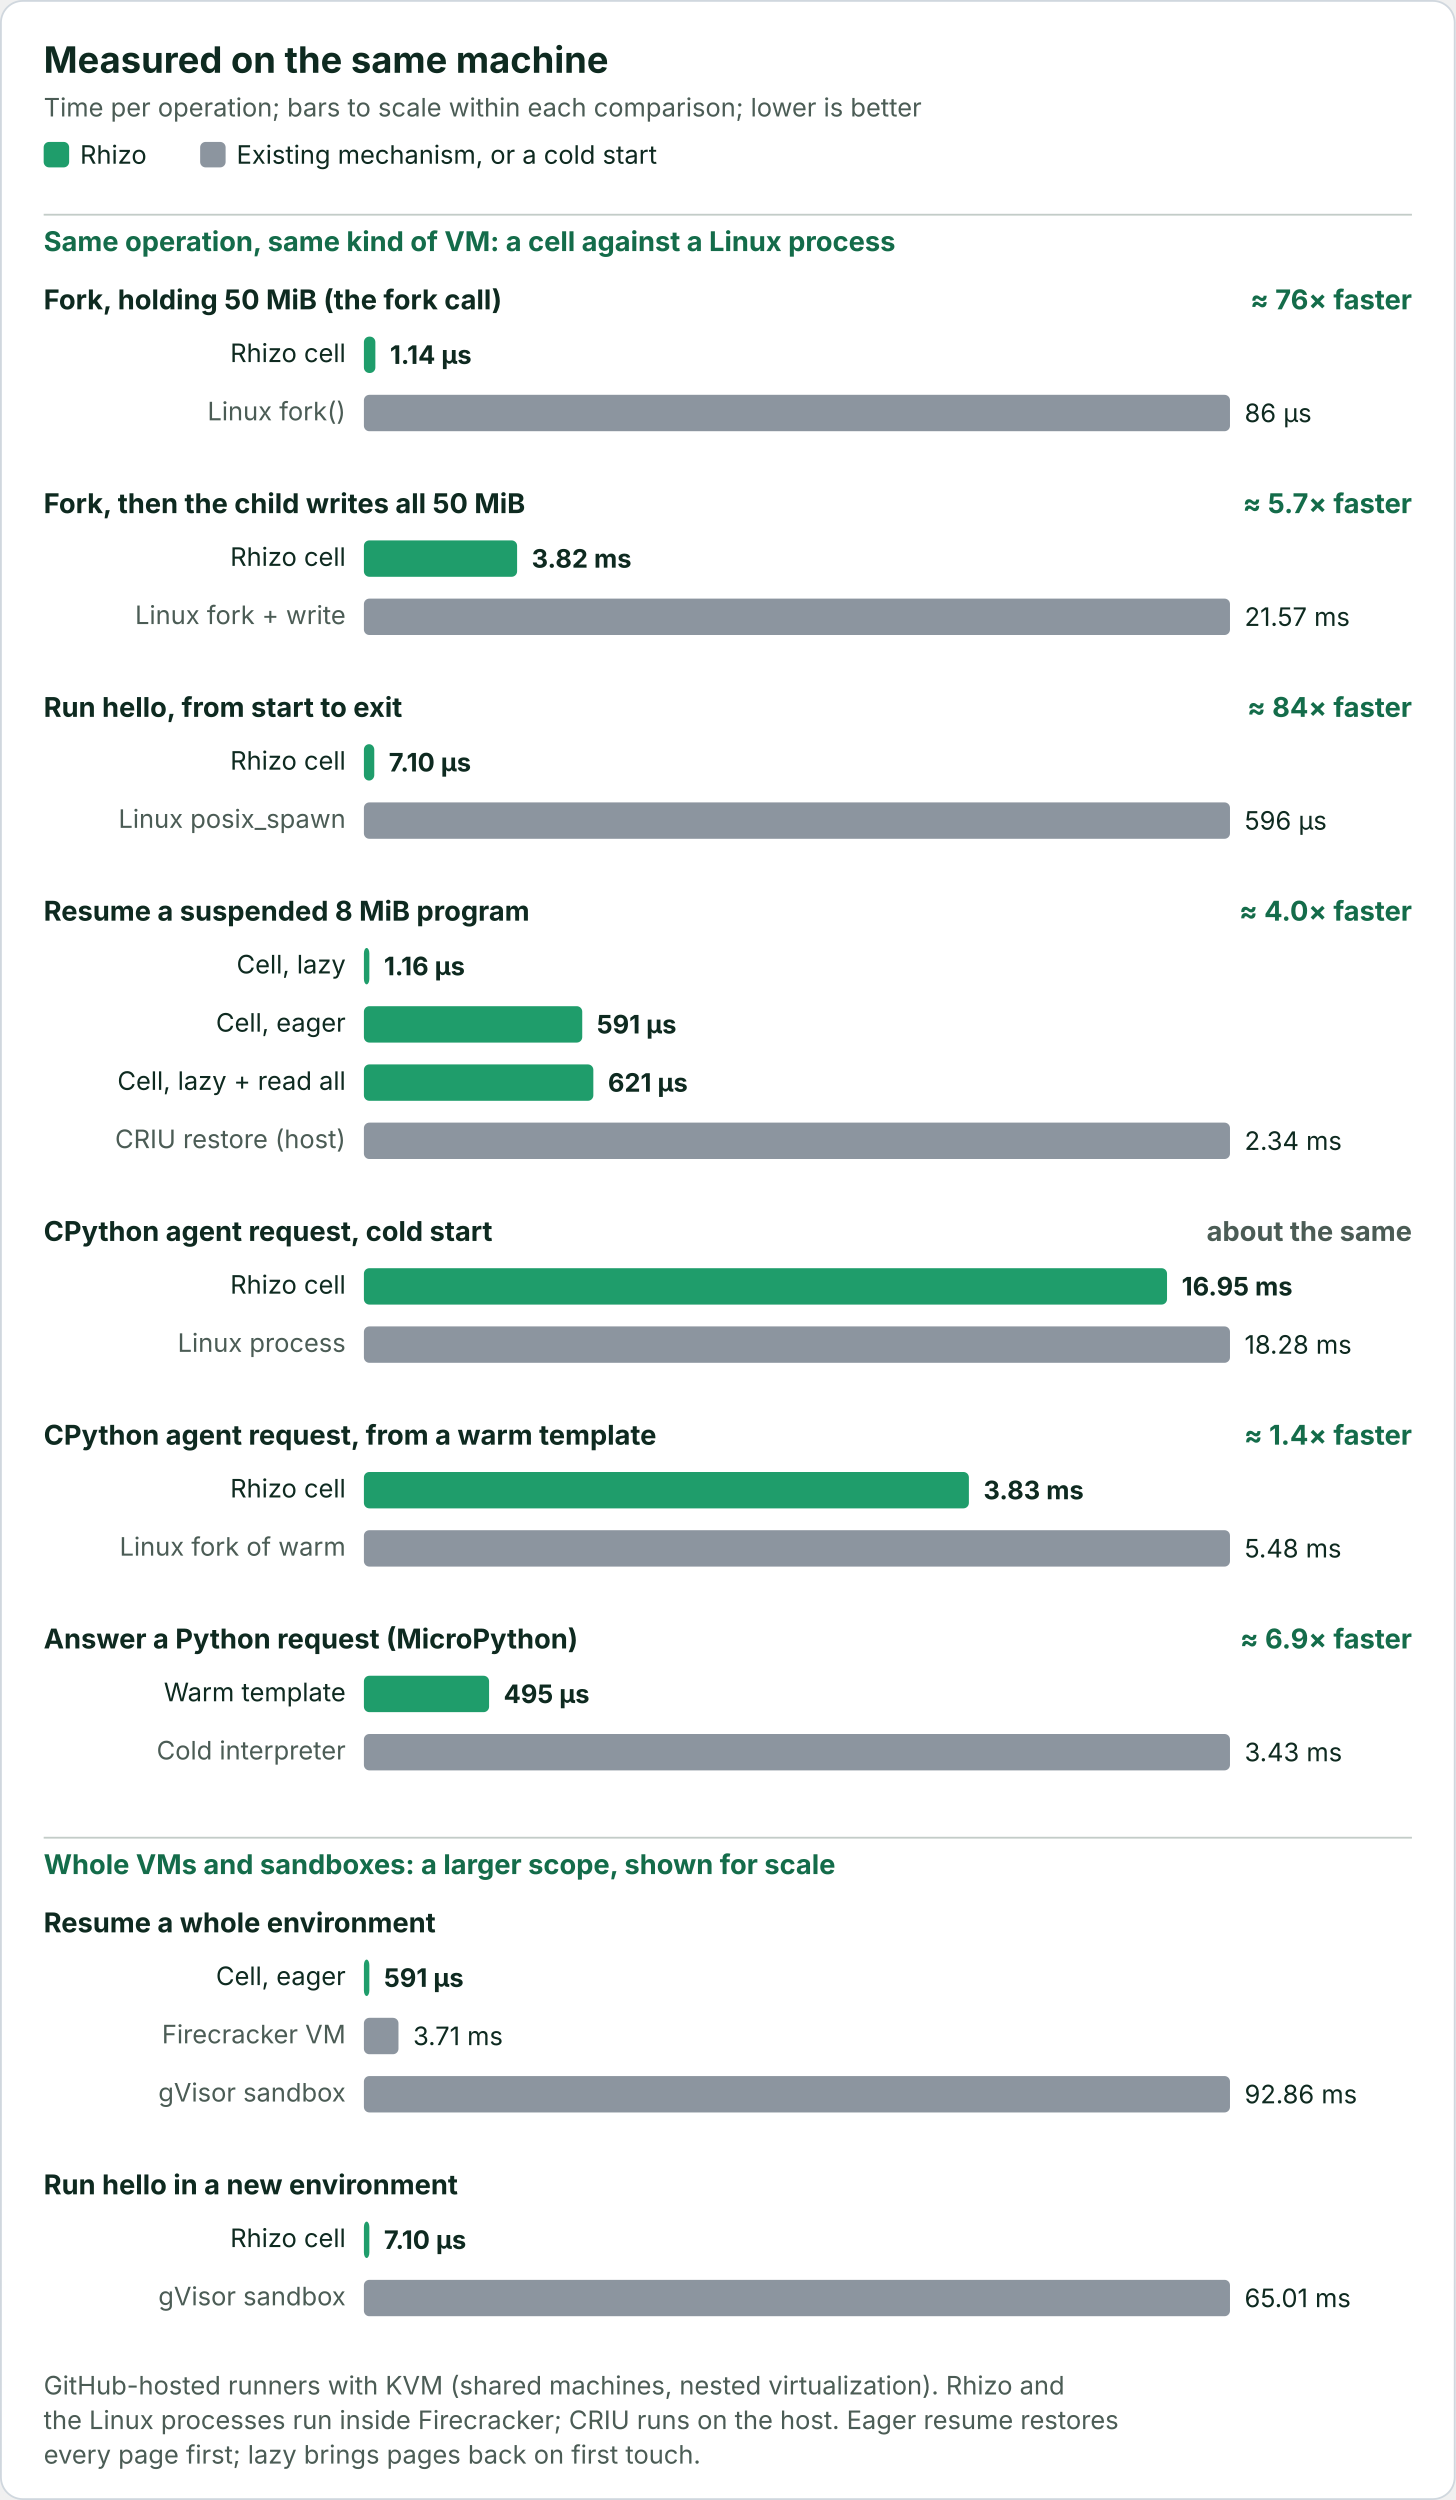
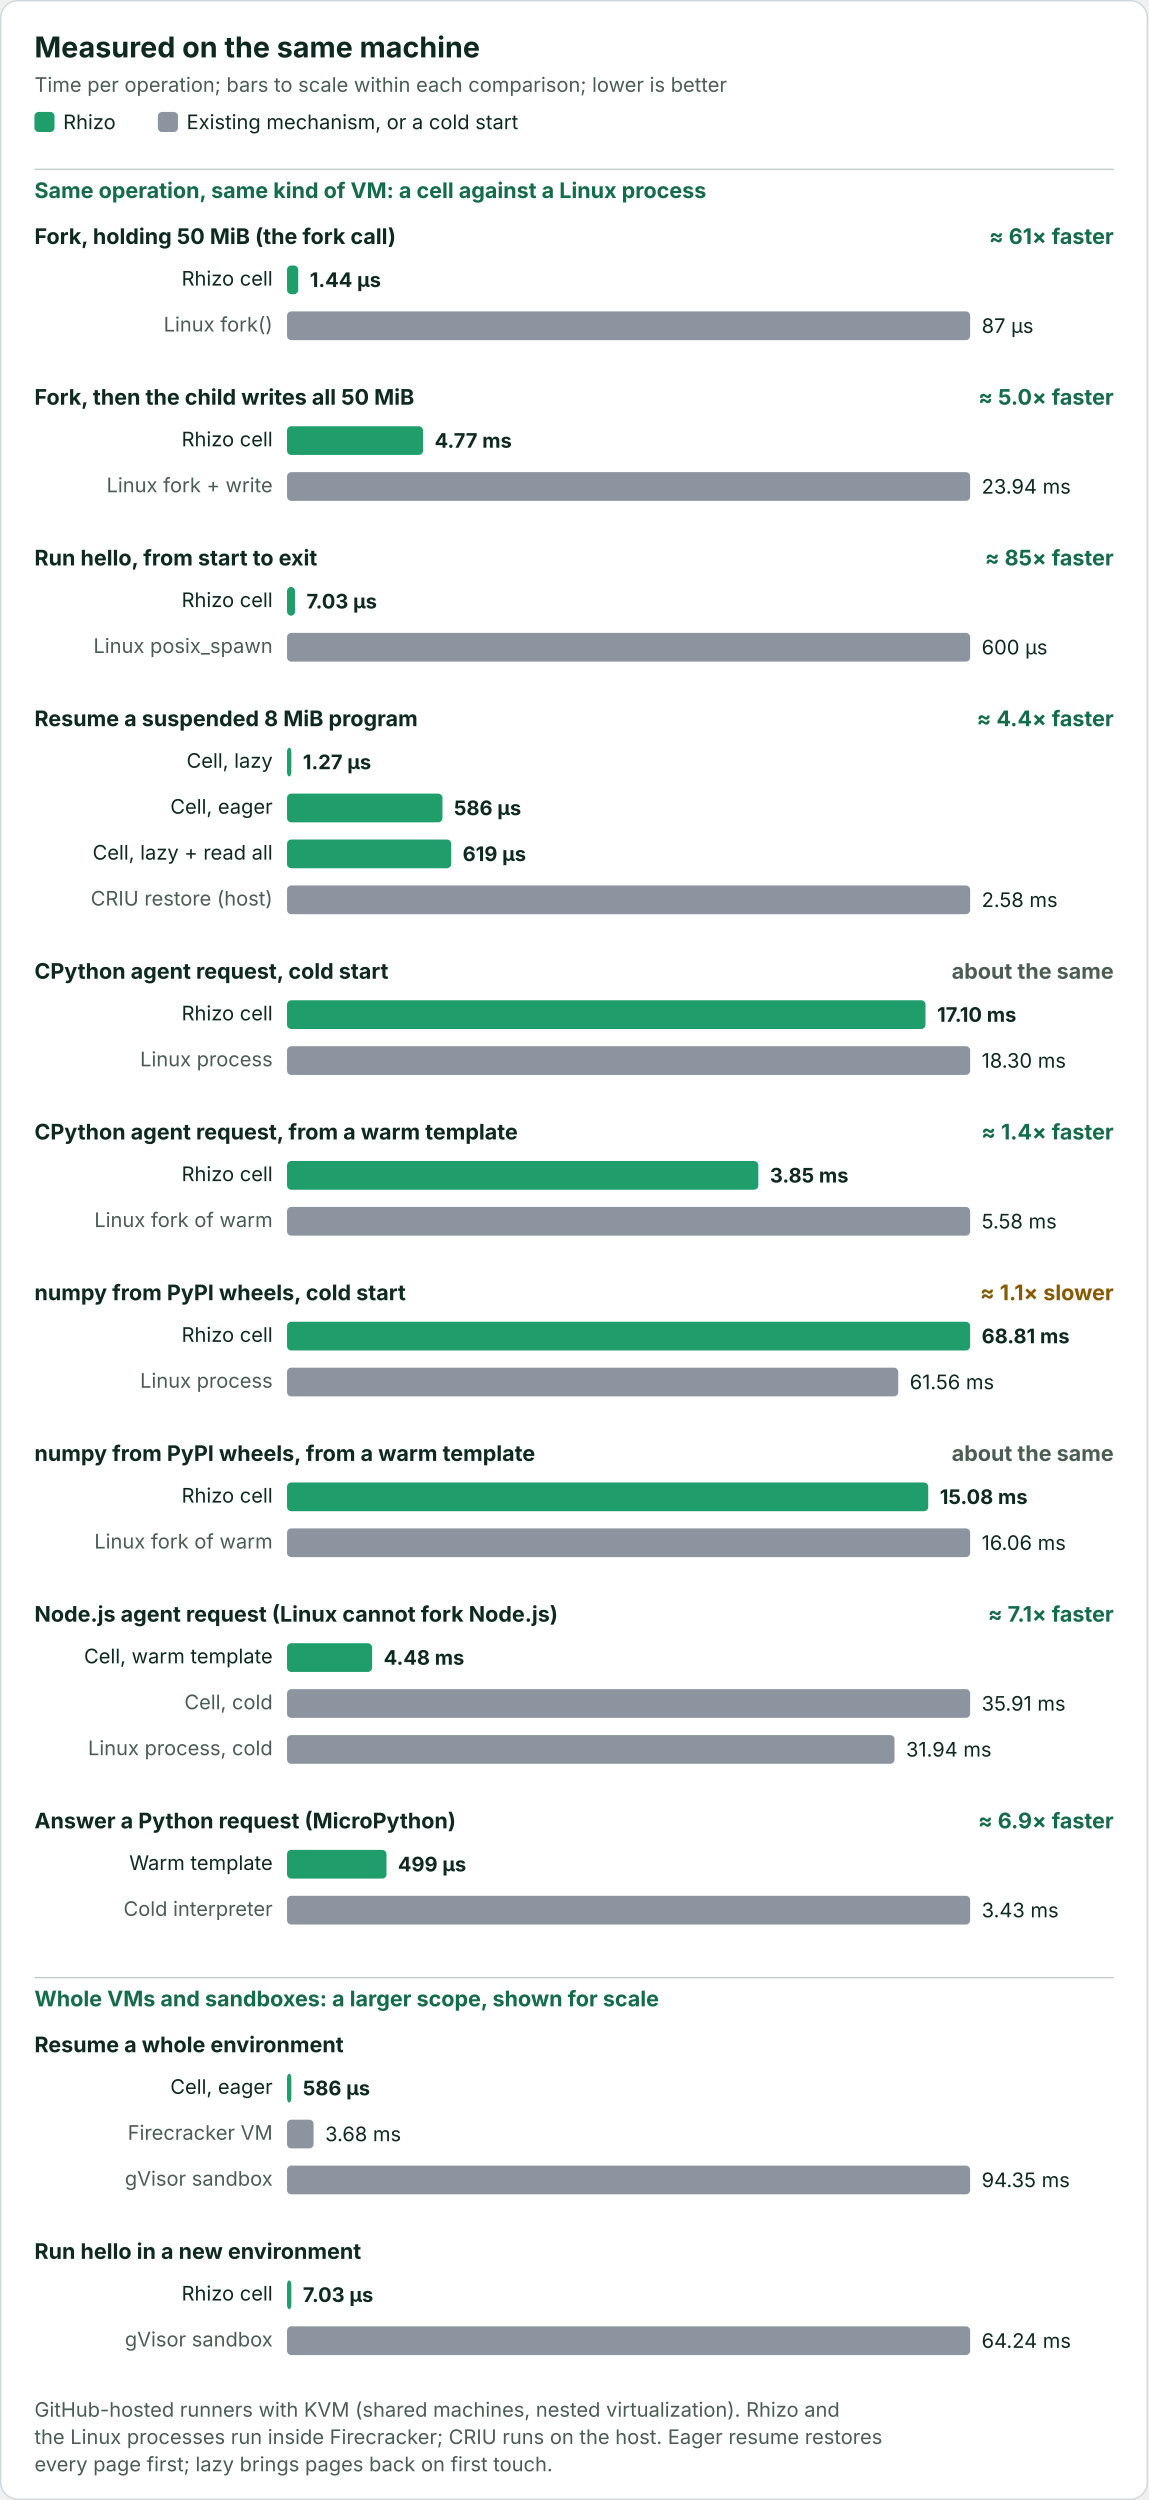
- <svg xmlns="http://www.w3.org/2000/svg" viewBox="0 0 800 1374" width="800" height="1374" role="img" font-family="Inter, -apple-system, Segoe UI, Helvetica, Arial, sans-serif">
+ <svg xmlns="http://www.w3.org/2000/svg" viewBox="0 0 800 1742" width="800" height="1742" role="img" font-family="Inter, -apple-system, Segoe UI, Helvetica, Arial, sans-serif">
  <defs>
    <marker id="a" viewBox="0 0 10 10" refX="9" refY="5" markerWidth="7" markerHeight="7" orient="auto-start-reverse">
      <path d="M0 0L10 5L0 10z" fill="#57706a" />
    </marker>
  </defs>
-   <rect class="bg" x="0.5" y="0.5" width="799" height="1373" rx="12" fill="#ffffff" stroke="#d0d7de" />
+   <rect class="bg" x="0.5" y="0.5" width="799" height="1741" rx="12" fill="#ffffff" stroke="#d0d7de" />
  <text x="24" y="40" font-size="20" fill="#0e2a20" font-weight="700">Measured on the same machine</text>
  <text x="24" y="64" font-size="14" fill="#4b5c55">Time per operation; bars to scale within each comparison; lower is better</text>
  <rect x="24" y="78" width="14" height="14" rx="3" fill="#1f9d6b" stroke="#1f9d6b" stroke-width="0" />
  <text x="44" y="90" font-size="14" fill="#0e2a20">Rhizo</text>
  <rect x="110" y="78" width="14" height="14" rx="3" fill="#8c959f" stroke="#8c959f" stroke-width="0" />
  <text x="130" y="90" font-size="14" fill="#0e2a20">Existing mechanism, or a cold start</text>
  <line x1="24" y1="118" x2="776" y2="118" stroke="#c3ccc8" stroke-width="1" />
  <text x="24" y="138" font-size="15" fill="#146c4a" font-weight="700">Same operation, same kind of VM: a cell against a Linux process</text>
  <text x="24" y="170" font-size="15" fill="#0e2a20" font-weight="700">Fork, holding 50 MiB (the fork call)</text>
-   <text x="776" y="170" font-size="15" fill="#146c4a" font-weight="700" text-anchor="end">≈ 76× faster</text>
+   <text x="776" y="170" font-size="15" fill="#146c4a" font-weight="700" text-anchor="end">≈ 61× faster</text>
  <text x="190" y="199" font-size="14" fill="#0e2a20" text-anchor="end">Rhizo cell</text>
-   <rect x="200" y="185" width="6.3" height="20" rx="3" fill="#1f9d6b" stroke="#1f9d6b" stroke-width="0" />
-   <text x="214.288" y="200" font-size="14" fill="#0e2a20" font-weight="700" stroke="#ffffff" stroke-width="5" stroke-linejoin="round" paint-order="stroke">1.14 µs</text>
+   <rect x="200" y="185" width="7.8" height="20" rx="3" fill="#1f9d6b" stroke="#1f9d6b" stroke-width="0" />
+   <text x="215.845" y="200" font-size="14" fill="#0e2a20" font-weight="700" stroke="#ffffff" stroke-width="5" stroke-linejoin="round" paint-order="stroke">1.44 µs</text>
  <text x="190" y="231" font-size="14" fill="#4b5c55" text-anchor="end">Linux fork()</text>
  <rect x="200" y="217" width="476.0" height="20" rx="3" fill="#8c959f" stroke="#8c959f" stroke-width="0" />
-   <text x="684.0" y="232" font-size="14" fill="#0e2a20" font-weight="400" stroke="#ffffff" stroke-width="5" stroke-linejoin="round" paint-order="stroke">86 µs</text>
+   <text x="684.0" y="232" font-size="14" fill="#0e2a20" font-weight="400" stroke="#ffffff" stroke-width="5" stroke-linejoin="round" paint-order="stroke">87 µs</text>
  <text x="24" y="282" font-size="15" fill="#0e2a20" font-weight="700">Fork, then the child writes all 50 MiB</text>
-   <text x="776" y="282" font-size="15" fill="#146c4a" font-weight="700" text-anchor="end">≈ 5.7× faster</text>
+   <text x="776" y="282" font-size="15" fill="#146c4a" font-weight="700" text-anchor="end">≈ 5.0× faster</text>
  <text x="190" y="311" font-size="14" fill="#0e2a20" text-anchor="end">Rhizo cell</text>
-   <rect x="200" y="297" width="84.2" height="20" rx="3" fill="#1f9d6b" stroke="#1f9d6b" stroke-width="0" />
-   <text x="292.187" y="312" font-size="14" fill="#0e2a20" font-weight="700" stroke="#ffffff" stroke-width="5" stroke-linejoin="round" paint-order="stroke">3.82 ms</text>
+   <rect x="200" y="297" width="94.8" height="20" rx="3" fill="#1f9d6b" stroke="#1f9d6b" stroke-width="0" />
+   <text x="302.818" y="312" font-size="14" fill="#0e2a20" font-weight="700" stroke="#ffffff" stroke-width="5" stroke-linejoin="round" paint-order="stroke">4.77 ms</text>
  <text x="190" y="343" font-size="14" fill="#4b5c55" text-anchor="end">Linux fork + write</text>
  <rect x="200" y="329" width="476.0" height="20" rx="3" fill="#8c959f" stroke="#8c959f" stroke-width="0" />
-   <text x="684.0" y="344" font-size="14" fill="#0e2a20" font-weight="400" stroke="#ffffff" stroke-width="5" stroke-linejoin="round" paint-order="stroke">21.57 ms</text>
+   <text x="684.0" y="344" font-size="14" fill="#0e2a20" font-weight="400" stroke="#ffffff" stroke-width="5" stroke-linejoin="round" paint-order="stroke">23.94 ms</text>
  <text x="24" y="394" font-size="15" fill="#0e2a20" font-weight="700">Run hello, from start to exit</text>
-   <text x="776" y="394" font-size="15" fill="#146c4a" font-weight="700" text-anchor="end">≈ 84× faster</text>
+   <text x="776" y="394" font-size="15" fill="#146c4a" font-weight="700" text-anchor="end">≈ 85× faster</text>
  <text x="190" y="423" font-size="14" fill="#0e2a20" text-anchor="end">Rhizo cell</text>
-   <rect x="200" y="409" width="5.7" height="20" rx="3" fill="#1f9d6b" stroke="#1f9d6b" stroke-width="0" />
-   <text x="213.669" y="424" font-size="14" fill="#0e2a20" font-weight="700" stroke="#ffffff" stroke-width="5" stroke-linejoin="round" paint-order="stroke">7.10 µs</text>
+   <rect x="200" y="409" width="5.6" height="20" rx="3" fill="#1f9d6b" stroke="#1f9d6b" stroke-width="0" />
+   <text x="213.572" y="424" font-size="14" fill="#0e2a20" font-weight="700" stroke="#ffffff" stroke-width="5" stroke-linejoin="round" paint-order="stroke">7.03 µs</text>
  <text x="190" y="455" font-size="14" fill="#4b5c55" text-anchor="end">Linux posix_spawn</text>
  <rect x="200" y="441" width="476.0" height="20" rx="3" fill="#8c959f" stroke="#8c959f" stroke-width="0" />
-   <text x="684.0" y="456" font-size="14" fill="#0e2a20" font-weight="400" stroke="#ffffff" stroke-width="5" stroke-linejoin="round" paint-order="stroke">596 µs</text>
+   <text x="684.0" y="456" font-size="14" fill="#0e2a20" font-weight="400" stroke="#ffffff" stroke-width="5" stroke-linejoin="round" paint-order="stroke">600 µs</text>
  <text x="24" y="506" font-size="15" fill="#0e2a20" font-weight="700">Resume a suspended 8 MiB program</text>
-   <text x="776" y="506" font-size="15" fill="#146c4a" font-weight="700" text-anchor="end">≈ 4.0× faster</text>
+   <text x="776" y="506" font-size="15" fill="#146c4a" font-weight="700" text-anchor="end">≈ 4.4× faster</text>
  <text x="190" y="535" font-size="14" fill="#0e2a20" text-anchor="end">Cell, lazy</text>
  <rect x="200" y="521" width="3.0" height="20" rx="3" fill="#1f9d6b" stroke="#1f9d6b" stroke-width="0" />
-   <text x="211.0" y="536" font-size="14" fill="#0e2a20" font-weight="700" stroke="#ffffff" stroke-width="5" stroke-linejoin="round" paint-order="stroke">1.16 µs</text>
+   <text x="211.0" y="536" font-size="14" fill="#0e2a20" font-weight="700" stroke="#ffffff" stroke-width="5" stroke-linejoin="round" paint-order="stroke">1.27 µs</text>
  <text x="190" y="567" font-size="14" fill="#0e2a20" text-anchor="end">Cell, eager</text>
-   <rect x="200" y="553" width="120.0" height="20" rx="3" fill="#1f9d6b" stroke="#1f9d6b" stroke-width="0" />
-   <text x="327.99" y="568" font-size="14" fill="#0e2a20" font-weight="700" stroke="#ffffff" stroke-width="5" stroke-linejoin="round" paint-order="stroke">591 µs</text>
+   <rect x="200" y="553" width="108.3" height="20" rx="3" fill="#1f9d6b" stroke="#1f9d6b" stroke-width="0" />
+   <text x="316.297" y="568" font-size="14" fill="#0e2a20" font-weight="700" stroke="#ffffff" stroke-width="5" stroke-linejoin="round" paint-order="stroke">586 µs</text>
  <text x="190" y="599" font-size="14" fill="#0e2a20" text-anchor="end">Cell, lazy + read all</text>
-   <rect x="200" y="585" width="126.1" height="20" rx="3" fill="#1f9d6b" stroke="#1f9d6b" stroke-width="0" />
-   <text x="334.103" y="600" font-size="14" fill="#0e2a20" font-weight="700" stroke="#ffffff" stroke-width="5" stroke-linejoin="round" paint-order="stroke">621 µs</text>
+   <rect x="200" y="585" width="114.4" height="20" rx="3" fill="#1f9d6b" stroke="#1f9d6b" stroke-width="0" />
+   <text x="322.372" y="600" font-size="14" fill="#0e2a20" font-weight="700" stroke="#ffffff" stroke-width="5" stroke-linejoin="round" paint-order="stroke">619 µs</text>
  <text x="190" y="631" font-size="14" fill="#4b5c55" text-anchor="end">CRIU restore (host)</text>
  <rect x="200" y="617" width="476.0" height="20" rx="3" fill="#8c959f" stroke="#8c959f" stroke-width="0" />
-   <text x="684.0" y="632" font-size="14" fill="#0e2a20" font-weight="400" stroke="#ffffff" stroke-width="5" stroke-linejoin="round" paint-order="stroke">2.34 ms</text>
+   <text x="684.0" y="632" font-size="14" fill="#0e2a20" font-weight="400" stroke="#ffffff" stroke-width="5" stroke-linejoin="round" paint-order="stroke">2.58 ms</text>
  <text x="24" y="682" font-size="15" fill="#0e2a20" font-weight="700">CPython agent request, cold start</text>
  <text x="776" y="682" font-size="15" fill="#4b5c55" font-weight="700" text-anchor="end">about the same</text>
  <text x="190" y="711" font-size="14" fill="#0e2a20" text-anchor="end">Rhizo cell</text>
-   <rect x="200" y="697" width="441.4" height="20" rx="3" fill="#1f9d6b" stroke="#1f9d6b" stroke-width="0" />
-   <text x="649.435" y="712" font-size="14" fill="#0e2a20" font-weight="700" stroke="#ffffff" stroke-width="5" stroke-linejoin="round" paint-order="stroke">16.95 ms</text>
+   <rect x="200" y="697" width="444.9" height="20" rx="3" fill="#1f9d6b" stroke="#1f9d6b" stroke-width="0" />
+   <text x="652.932" y="712" font-size="14" fill="#0e2a20" font-weight="700" stroke="#ffffff" stroke-width="5" stroke-linejoin="round" paint-order="stroke">17.10 ms</text>
  <text x="190" y="743" font-size="14" fill="#4b5c55" text-anchor="end">Linux process</text>
  <rect x="200" y="729" width="476.0" height="20" rx="3" fill="#8c959f" stroke="#8c959f" stroke-width="0" />
-   <text x="684.0" y="744" font-size="14" fill="#0e2a20" font-weight="400" stroke="#ffffff" stroke-width="5" stroke-linejoin="round" paint-order="stroke">18.28 ms</text>
+   <text x="684.0" y="744" font-size="14" fill="#0e2a20" font-weight="400" stroke="#ffffff" stroke-width="5" stroke-linejoin="round" paint-order="stroke">18.30 ms</text>
  <text x="24" y="794" font-size="15" fill="#0e2a20" font-weight="700">CPython agent request, from a warm template</text>
  <text x="776" y="794" font-size="15" fill="#146c4a" font-weight="700" text-anchor="end">≈ 1.4× faster</text>
  <text x="190" y="823" font-size="14" fill="#0e2a20" text-anchor="end">Rhizo cell</text>
-   <rect x="200" y="809" width="332.5" height="20" rx="3" fill="#1f9d6b" stroke="#1f9d6b" stroke-width="0" />
-   <text x="540.513" y="824" font-size="14" fill="#0e2a20" font-weight="700" stroke="#ffffff" stroke-width="5" stroke-linejoin="round" paint-order="stroke">3.83 ms</text>
+   <rect x="200" y="809" width="328.4" height="20" rx="3" fill="#1f9d6b" stroke="#1f9d6b" stroke-width="0" />
+   <text x="536.446" y="824" font-size="14" fill="#0e2a20" font-weight="700" stroke="#ffffff" stroke-width="5" stroke-linejoin="round" paint-order="stroke">3.85 ms</text>
  <text x="190" y="855" font-size="14" fill="#4b5c55" text-anchor="end">Linux fork of warm</text>
  <rect x="200" y="841" width="476.0" height="20" rx="3" fill="#8c959f" stroke="#8c959f" stroke-width="0" />
-   <text x="684.0" y="856" font-size="14" fill="#0e2a20" font-weight="400" stroke="#ffffff" stroke-width="5" stroke-linejoin="round" paint-order="stroke">5.48 ms</text>
-   <text x="24" y="906" font-size="15" fill="#0e2a20" font-weight="700">Answer a Python request (MicroPython)</text>
-   <text x="776" y="906" font-size="15" fill="#146c4a" font-weight="700" text-anchor="end">≈ 6.9× faster</text>
-   <text x="190" y="935" font-size="14" fill="#0e2a20" text-anchor="end">Warm template</text>
-   <rect x="200" y="921" width="68.8" height="20" rx="3" fill="#1f9d6b" stroke="#1f9d6b" stroke-width="0" />
-   <text x="276.783" y="936" font-size="14" fill="#0e2a20" font-weight="700" stroke="#ffffff" stroke-width="5" stroke-linejoin="round" paint-order="stroke">495 µs</text>
-   <text x="190" y="967" font-size="14" fill="#4b5c55" text-anchor="end">Cold interpreter</text>
-   <rect x="200" y="953" width="476.0" height="20" rx="3" fill="#8c959f" stroke="#8c959f" stroke-width="0" />
-   <text x="684.0" y="968" font-size="14" fill="#0e2a20" font-weight="400" stroke="#ffffff" stroke-width="5" stroke-linejoin="round" paint-order="stroke">3.43 ms</text>
-   <line x1="24" y1="1010" x2="776" y2="1010" stroke="#c3ccc8" stroke-width="1" />
-   <text x="24" y="1030" font-size="15" fill="#146c4a" font-weight="700">Whole VMs and sandboxes: a larger scope, shown for scale</text>
-   <text x="24" y="1062" font-size="15" fill="#0e2a20" font-weight="700">Resume a whole environment</text>
-   <text x="190" y="1091" font-size="14" fill="#0e2a20" text-anchor="end">Cell, eager</text>
-   <rect x="200" y="1077" width="3.0" height="20" rx="3" fill="#1f9d6b" stroke="#1f9d6b" stroke-width="0" />
-   <text x="211.029" y="1092" font-size="14" fill="#0e2a20" font-weight="700" stroke="#ffffff" stroke-width="5" stroke-linejoin="round" paint-order="stroke">591 µs</text>
-   <text x="190" y="1123" font-size="14" fill="#4b5c55" text-anchor="end">Firecracker VM</text>
-   <rect x="200" y="1109" width="19.0" height="20" rx="3" fill="#8c959f" stroke="#8c959f" stroke-width="0" />
-   <text x="227.019" y="1124" font-size="14" fill="#0e2a20" font-weight="400" stroke="#ffffff" stroke-width="5" stroke-linejoin="round" paint-order="stroke">3.71 ms</text>
-   <text x="190" y="1155" font-size="14" fill="#4b5c55" text-anchor="end">gVisor sandbox</text>
-   <rect x="200" y="1141" width="476.0" height="20" rx="3" fill="#8c959f" stroke="#8c959f" stroke-width="0" />
-   <text x="684.0" y="1156" font-size="14" fill="#0e2a20" font-weight="400" stroke="#ffffff" stroke-width="5" stroke-linejoin="round" paint-order="stroke">92.86 ms</text>
-   <text x="24" y="1206" font-size="15" fill="#0e2a20" font-weight="700">Run hello in a new environment</text>
-   <text x="190" y="1235" font-size="14" fill="#0e2a20" text-anchor="end">Rhizo cell</text>
-   <rect x="200" y="1221" width="3.0" height="20" rx="3" fill="#1f9d6b" stroke="#1f9d6b" stroke-width="0" />
-   <text x="211.0" y="1236" font-size="14" fill="#0e2a20" font-weight="700" stroke="#ffffff" stroke-width="5" stroke-linejoin="round" paint-order="stroke">7.10 µs</text>
-   <text x="190" y="1267" font-size="14" fill="#4b5c55" text-anchor="end">gVisor sandbox</text>
-   <rect x="200" y="1253" width="476.0" height="20" rx="3" fill="#8c959f" stroke="#8c959f" stroke-width="0" />
-   <text x="684.0" y="1268" font-size="14" fill="#0e2a20" font-weight="400" stroke="#ffffff" stroke-width="5" stroke-linejoin="round" paint-order="stroke">65.01 ms</text>
-   <text x="24" y="1316" font-size="14" fill="#4b5c55">GitHub-hosted runners with KVM (shared machines, nested virtualization). Rhizo and</text>
-   <text x="24" y="1335" font-size="14" fill="#4b5c55">the Linux processes run inside Firecracker; CRIU runs on the host. Eager resume restores</text>
-   <text x="24" y="1354" font-size="14" fill="#4b5c55">every page first; lazy brings pages back on first touch.</text>
+   <text x="684.0" y="856" font-size="14" fill="#0e2a20" font-weight="400" stroke="#ffffff" stroke-width="5" stroke-linejoin="round" paint-order="stroke">5.58 ms</text>
+   <text x="24" y="906" font-size="15" fill="#0e2a20" font-weight="700">numpy from PyPI wheels, cold start</text>
+   <text x="776" y="906" font-size="15" fill="#875a00" font-weight="700" text-anchor="end">≈ 1.1× slower</text>
+   <text x="190" y="935" font-size="14" fill="#0e2a20" text-anchor="end">Rhizo cell</text>
+   <rect x="200" y="921" width="476.0" height="20" rx="3" fill="#1f9d6b" stroke="#1f9d6b" stroke-width="0" />
+   <text x="684.0" y="936" font-size="14" fill="#0e2a20" font-weight="700" stroke="#ffffff" stroke-width="5" stroke-linejoin="round" paint-order="stroke">68.81 ms</text>
+   <text x="190" y="967" font-size="14" fill="#4b5c55" text-anchor="end">Linux process</text>
+   <rect x="200" y="953" width="425.9" height="20" rx="3" fill="#8c959f" stroke="#8c959f" stroke-width="0" />
+   <text x="633.902" y="968" font-size="14" fill="#0e2a20" font-weight="400" stroke="#ffffff" stroke-width="5" stroke-linejoin="round" paint-order="stroke">61.56 ms</text>
+   <text x="24" y="1018" font-size="15" fill="#0e2a20" font-weight="700">numpy from PyPI wheels, from a warm template</text>
+   <text x="776" y="1018" font-size="15" fill="#4b5c55" font-weight="700" text-anchor="end">about the same</text>
+   <text x="190" y="1047" font-size="14" fill="#0e2a20" text-anchor="end">Rhizo cell</text>
+   <rect x="200" y="1033" width="446.8" height="20" rx="3" fill="#1f9d6b" stroke="#1f9d6b" stroke-width="0" />
+   <text x="654.83" y="1048" font-size="14" fill="#0e2a20" font-weight="700" stroke="#ffffff" stroke-width="5" stroke-linejoin="round" paint-order="stroke">15.08 ms</text>
+   <text x="190" y="1079" font-size="14" fill="#4b5c55" text-anchor="end">Linux fork of warm</text>
+   <rect x="200" y="1065" width="476.0" height="20" rx="3" fill="#8c959f" stroke="#8c959f" stroke-width="0" />
+   <text x="684.0" y="1080" font-size="14" fill="#0e2a20" font-weight="400" stroke="#ffffff" stroke-width="5" stroke-linejoin="round" paint-order="stroke">16.06 ms</text>
+   <text x="24" y="1130" font-size="15" fill="#0e2a20" font-weight="700">Node.js agent request (Linux cannot fork Node.js)</text>
+   <text x="776" y="1130" font-size="15" fill="#146c4a" font-weight="700" text-anchor="end">≈ 7.1× faster</text>
+   <text x="190" y="1159" font-size="14" fill="#0e2a20" text-anchor="end">Cell, warm template</text>
+   <rect x="200" y="1145" width="59.3" height="20" rx="3" fill="#1f9d6b" stroke="#1f9d6b" stroke-width="0" />
+   <text x="267.33" y="1160" font-size="14" fill="#0e2a20" font-weight="700" stroke="#ffffff" stroke-width="5" stroke-linejoin="round" paint-order="stroke">4.48 ms</text>
+   <text x="190" y="1191" font-size="14" fill="#4b5c55" text-anchor="end">Cell, cold</text>
+   <rect x="200" y="1177" width="476.0" height="20" rx="3" fill="#8c959f" stroke="#8c959f" stroke-width="0" />
+   <text x="684.0" y="1192" font-size="14" fill="#0e2a20" font-weight="400" stroke="#ffffff" stroke-width="5" stroke-linejoin="round" paint-order="stroke">35.91 ms</text>
+   <text x="190" y="1223" font-size="14" fill="#4b5c55" text-anchor="end">Linux process, cold</text>
+   <rect x="200" y="1209" width="423.3" height="20" rx="3" fill="#8c959f" stroke="#8c959f" stroke-width="0" />
+   <text x="631.3" y="1224" font-size="14" fill="#0e2a20" font-weight="400" stroke="#ffffff" stroke-width="5" stroke-linejoin="round" paint-order="stroke">31.94 ms</text>
+   <text x="24" y="1274" font-size="15" fill="#0e2a20" font-weight="700">Answer a Python request (MicroPython)</text>
+   <text x="776" y="1274" font-size="15" fill="#146c4a" font-weight="700" text-anchor="end">≈ 6.9× faster</text>
+   <text x="190" y="1303" font-size="14" fill="#0e2a20" text-anchor="end">Warm template</text>
+   <rect x="200" y="1289" width="69.3" height="20" rx="3" fill="#1f9d6b" stroke="#1f9d6b" stroke-width="0" />
+   <text x="277.255" y="1304" font-size="14" fill="#0e2a20" font-weight="700" stroke="#ffffff" stroke-width="5" stroke-linejoin="round" paint-order="stroke">499 µs</text>
+   <text x="190" y="1335" font-size="14" fill="#4b5c55" text-anchor="end">Cold interpreter</text>
+   <rect x="200" y="1321" width="476.0" height="20" rx="3" fill="#8c959f" stroke="#8c959f" stroke-width="0" />
+   <text x="684.0" y="1336" font-size="14" fill="#0e2a20" font-weight="400" stroke="#ffffff" stroke-width="5" stroke-linejoin="round" paint-order="stroke">3.43 ms</text>
+   <line x1="24" y1="1378" x2="776" y2="1378" stroke="#c3ccc8" stroke-width="1" />
+   <text x="24" y="1398" font-size="15" fill="#146c4a" font-weight="700">Whole VMs and sandboxes: a larger scope, shown for scale</text>
+   <text x="24" y="1430" font-size="15" fill="#0e2a20" font-weight="700">Resume a whole environment</text>
+   <text x="190" y="1459" font-size="14" fill="#0e2a20" text-anchor="end">Cell, eager</text>
+   <rect x="200" y="1445" width="3.0" height="20" rx="3" fill="#1f9d6b" stroke="#1f9d6b" stroke-width="0" />
+   <text x="211.0" y="1460" font-size="14" fill="#0e2a20" font-weight="700" stroke="#ffffff" stroke-width="5" stroke-linejoin="round" paint-order="stroke">586 µs</text>
+   <text x="190" y="1491" font-size="14" fill="#4b5c55" text-anchor="end">Firecracker VM</text>
+   <rect x="200" y="1477" width="18.5" height="20" rx="3" fill="#8c959f" stroke="#8c959f" stroke-width="0" />
+   <text x="226.544" y="1492" font-size="14" fill="#0e2a20" font-weight="400" stroke="#ffffff" stroke-width="5" stroke-linejoin="round" paint-order="stroke">3.68 ms</text>
+   <text x="190" y="1523" font-size="14" fill="#4b5c55" text-anchor="end">gVisor sandbox</text>
+   <rect x="200" y="1509" width="476.0" height="20" rx="3" fill="#8c959f" stroke="#8c959f" stroke-width="0" />
+   <text x="684.0" y="1524" font-size="14" fill="#0e2a20" font-weight="400" stroke="#ffffff" stroke-width="5" stroke-linejoin="round" paint-order="stroke">94.35 ms</text>
+   <text x="24" y="1574" font-size="15" fill="#0e2a20" font-weight="700">Run hello in a new environment</text>
+   <text x="190" y="1603" font-size="14" fill="#0e2a20" text-anchor="end">Rhizo cell</text>
+   <rect x="200" y="1589" width="3.0" height="20" rx="3" fill="#1f9d6b" stroke="#1f9d6b" stroke-width="0" />
+   <text x="211.0" y="1604" font-size="14" fill="#0e2a20" font-weight="700" stroke="#ffffff" stroke-width="5" stroke-linejoin="round" paint-order="stroke">7.03 µs</text>
+   <text x="190" y="1635" font-size="14" fill="#4b5c55" text-anchor="end">gVisor sandbox</text>
+   <rect x="200" y="1621" width="476.0" height="20" rx="3" fill="#8c959f" stroke="#8c959f" stroke-width="0" />
+   <text x="684.0" y="1636" font-size="14" fill="#0e2a20" font-weight="400" stroke="#ffffff" stroke-width="5" stroke-linejoin="round" paint-order="stroke">64.24 ms</text>
+   <text x="24" y="1684" font-size="14" fill="#4b5c55">GitHub-hosted runners with KVM (shared machines, nested virtualization). Rhizo and</text>
+   <text x="24" y="1703" font-size="14" fill="#4b5c55">the Linux processes run inside Firecracker; CRIU runs on the host. Eager resume restores</text>
+   <text x="24" y="1722" font-size="14" fill="#4b5c55">every page first; lazy brings pages back on first touch.</text>
</svg>
